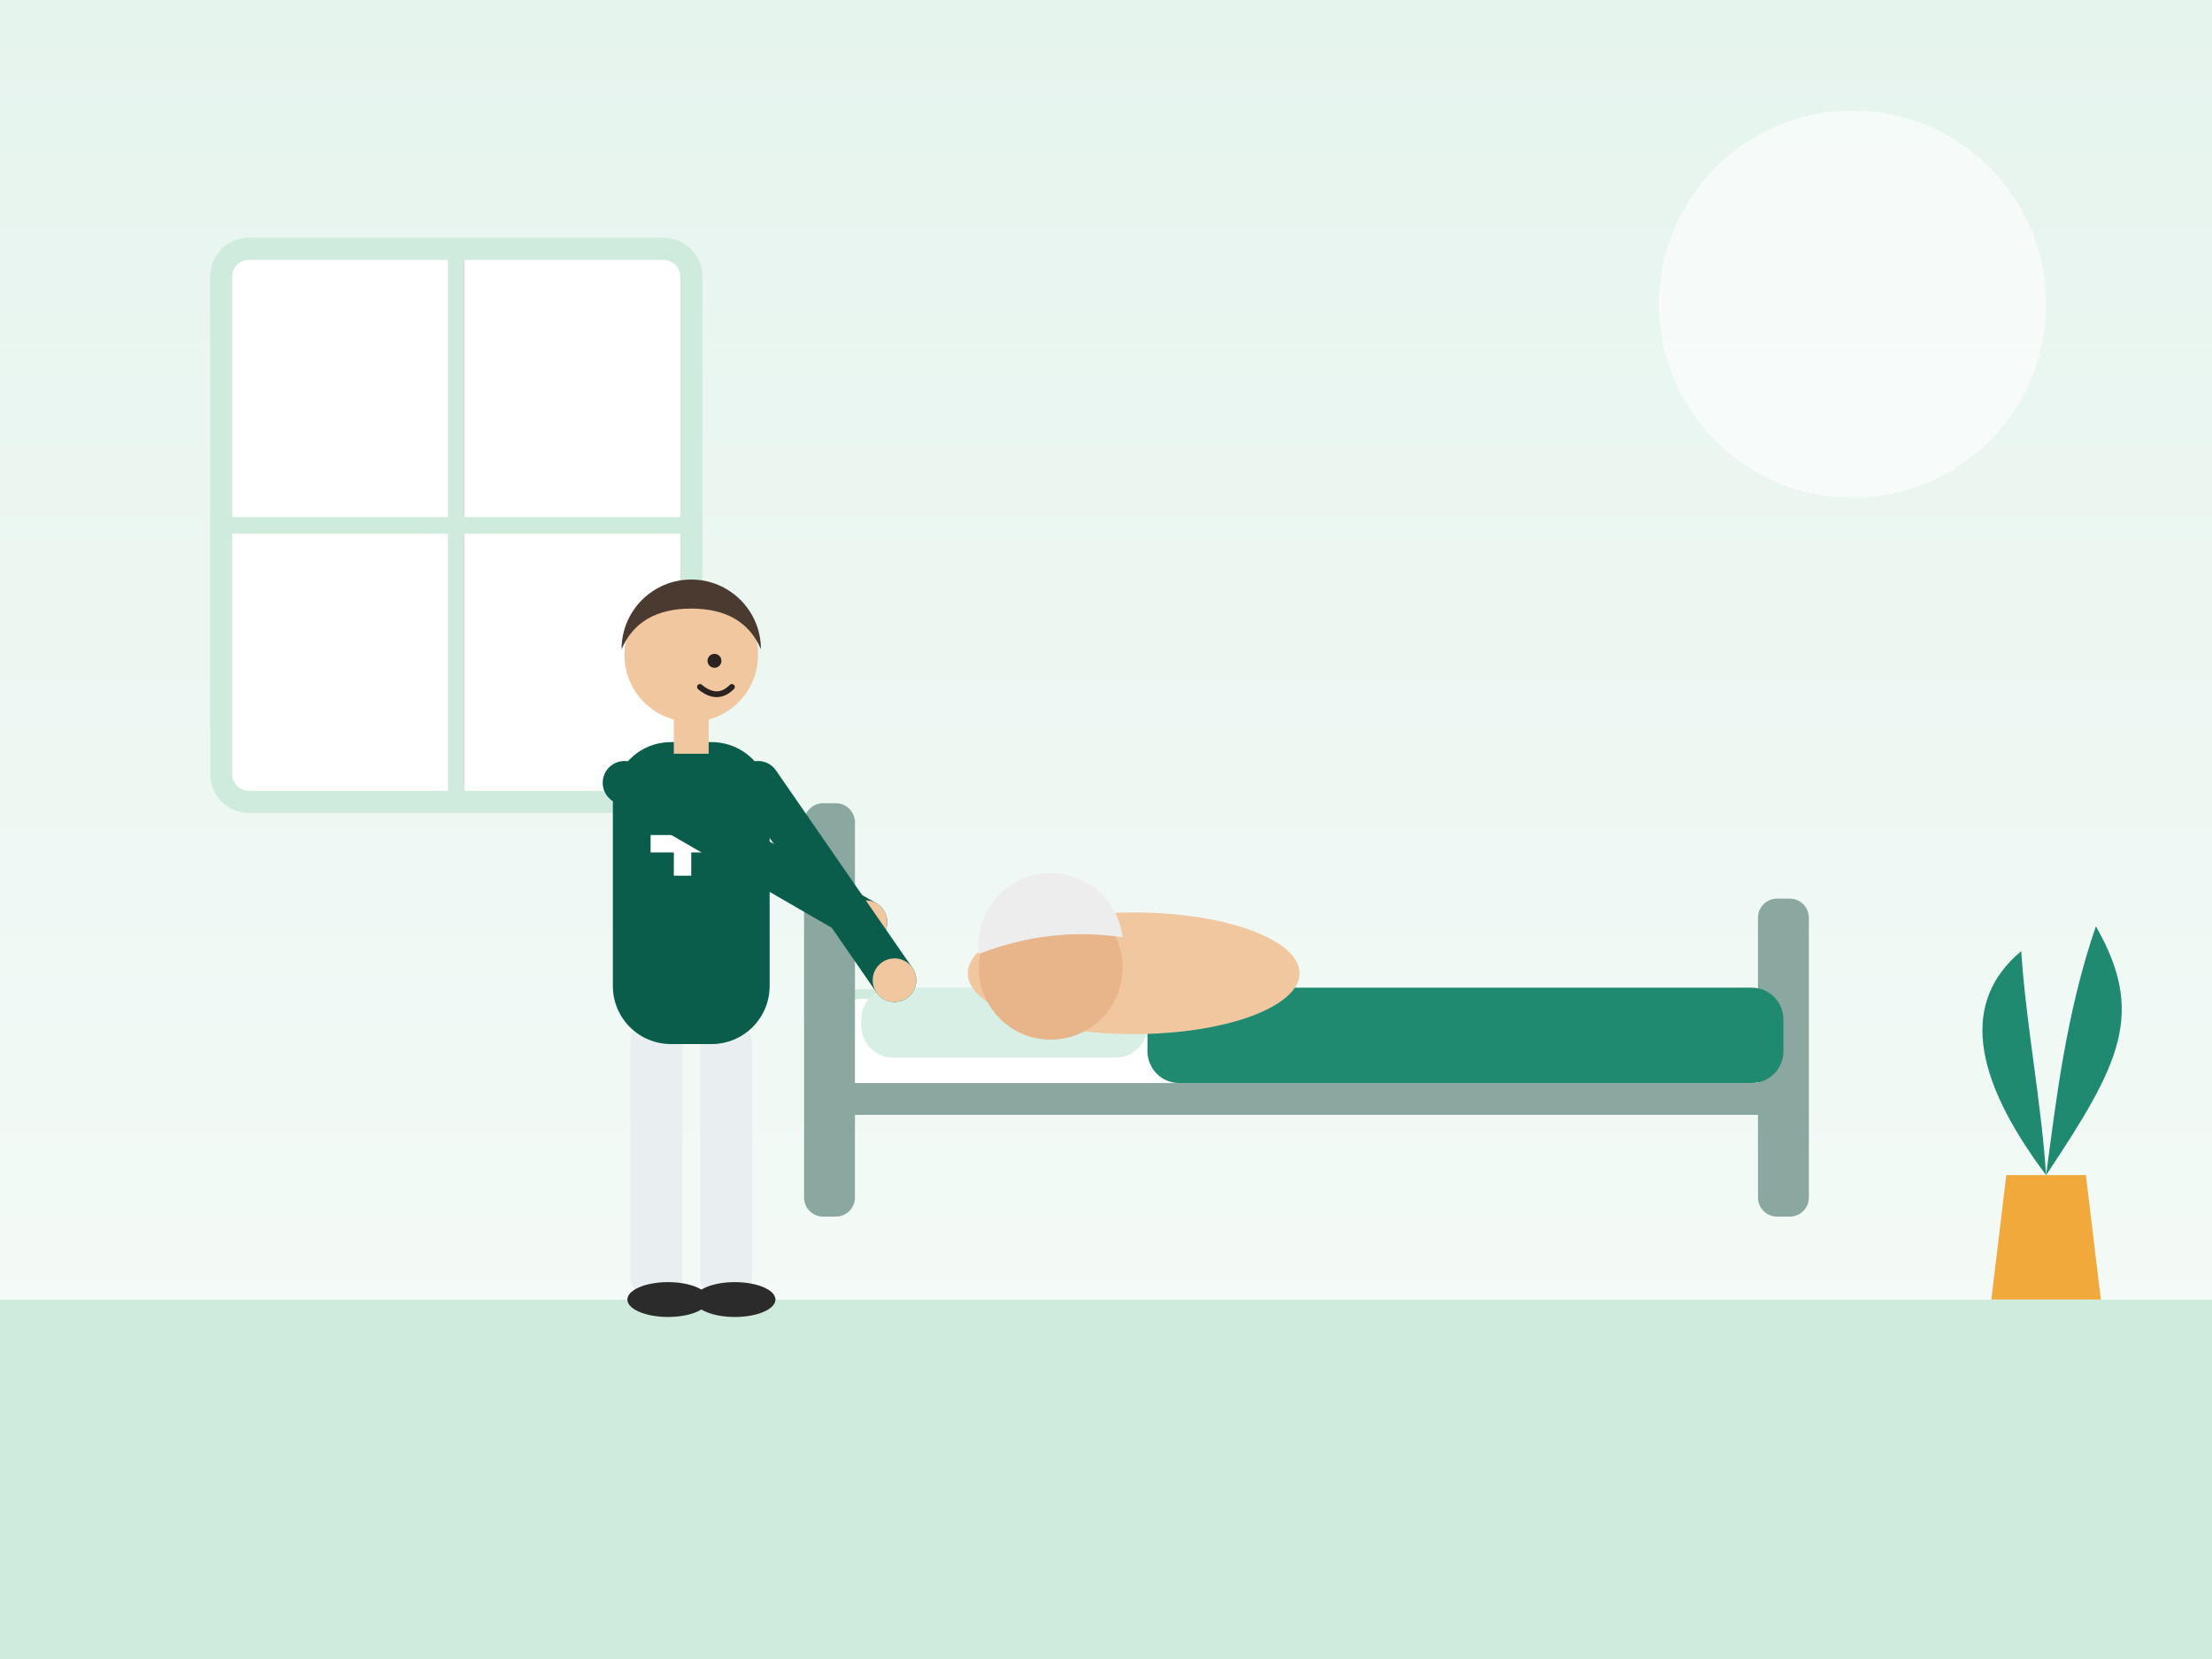
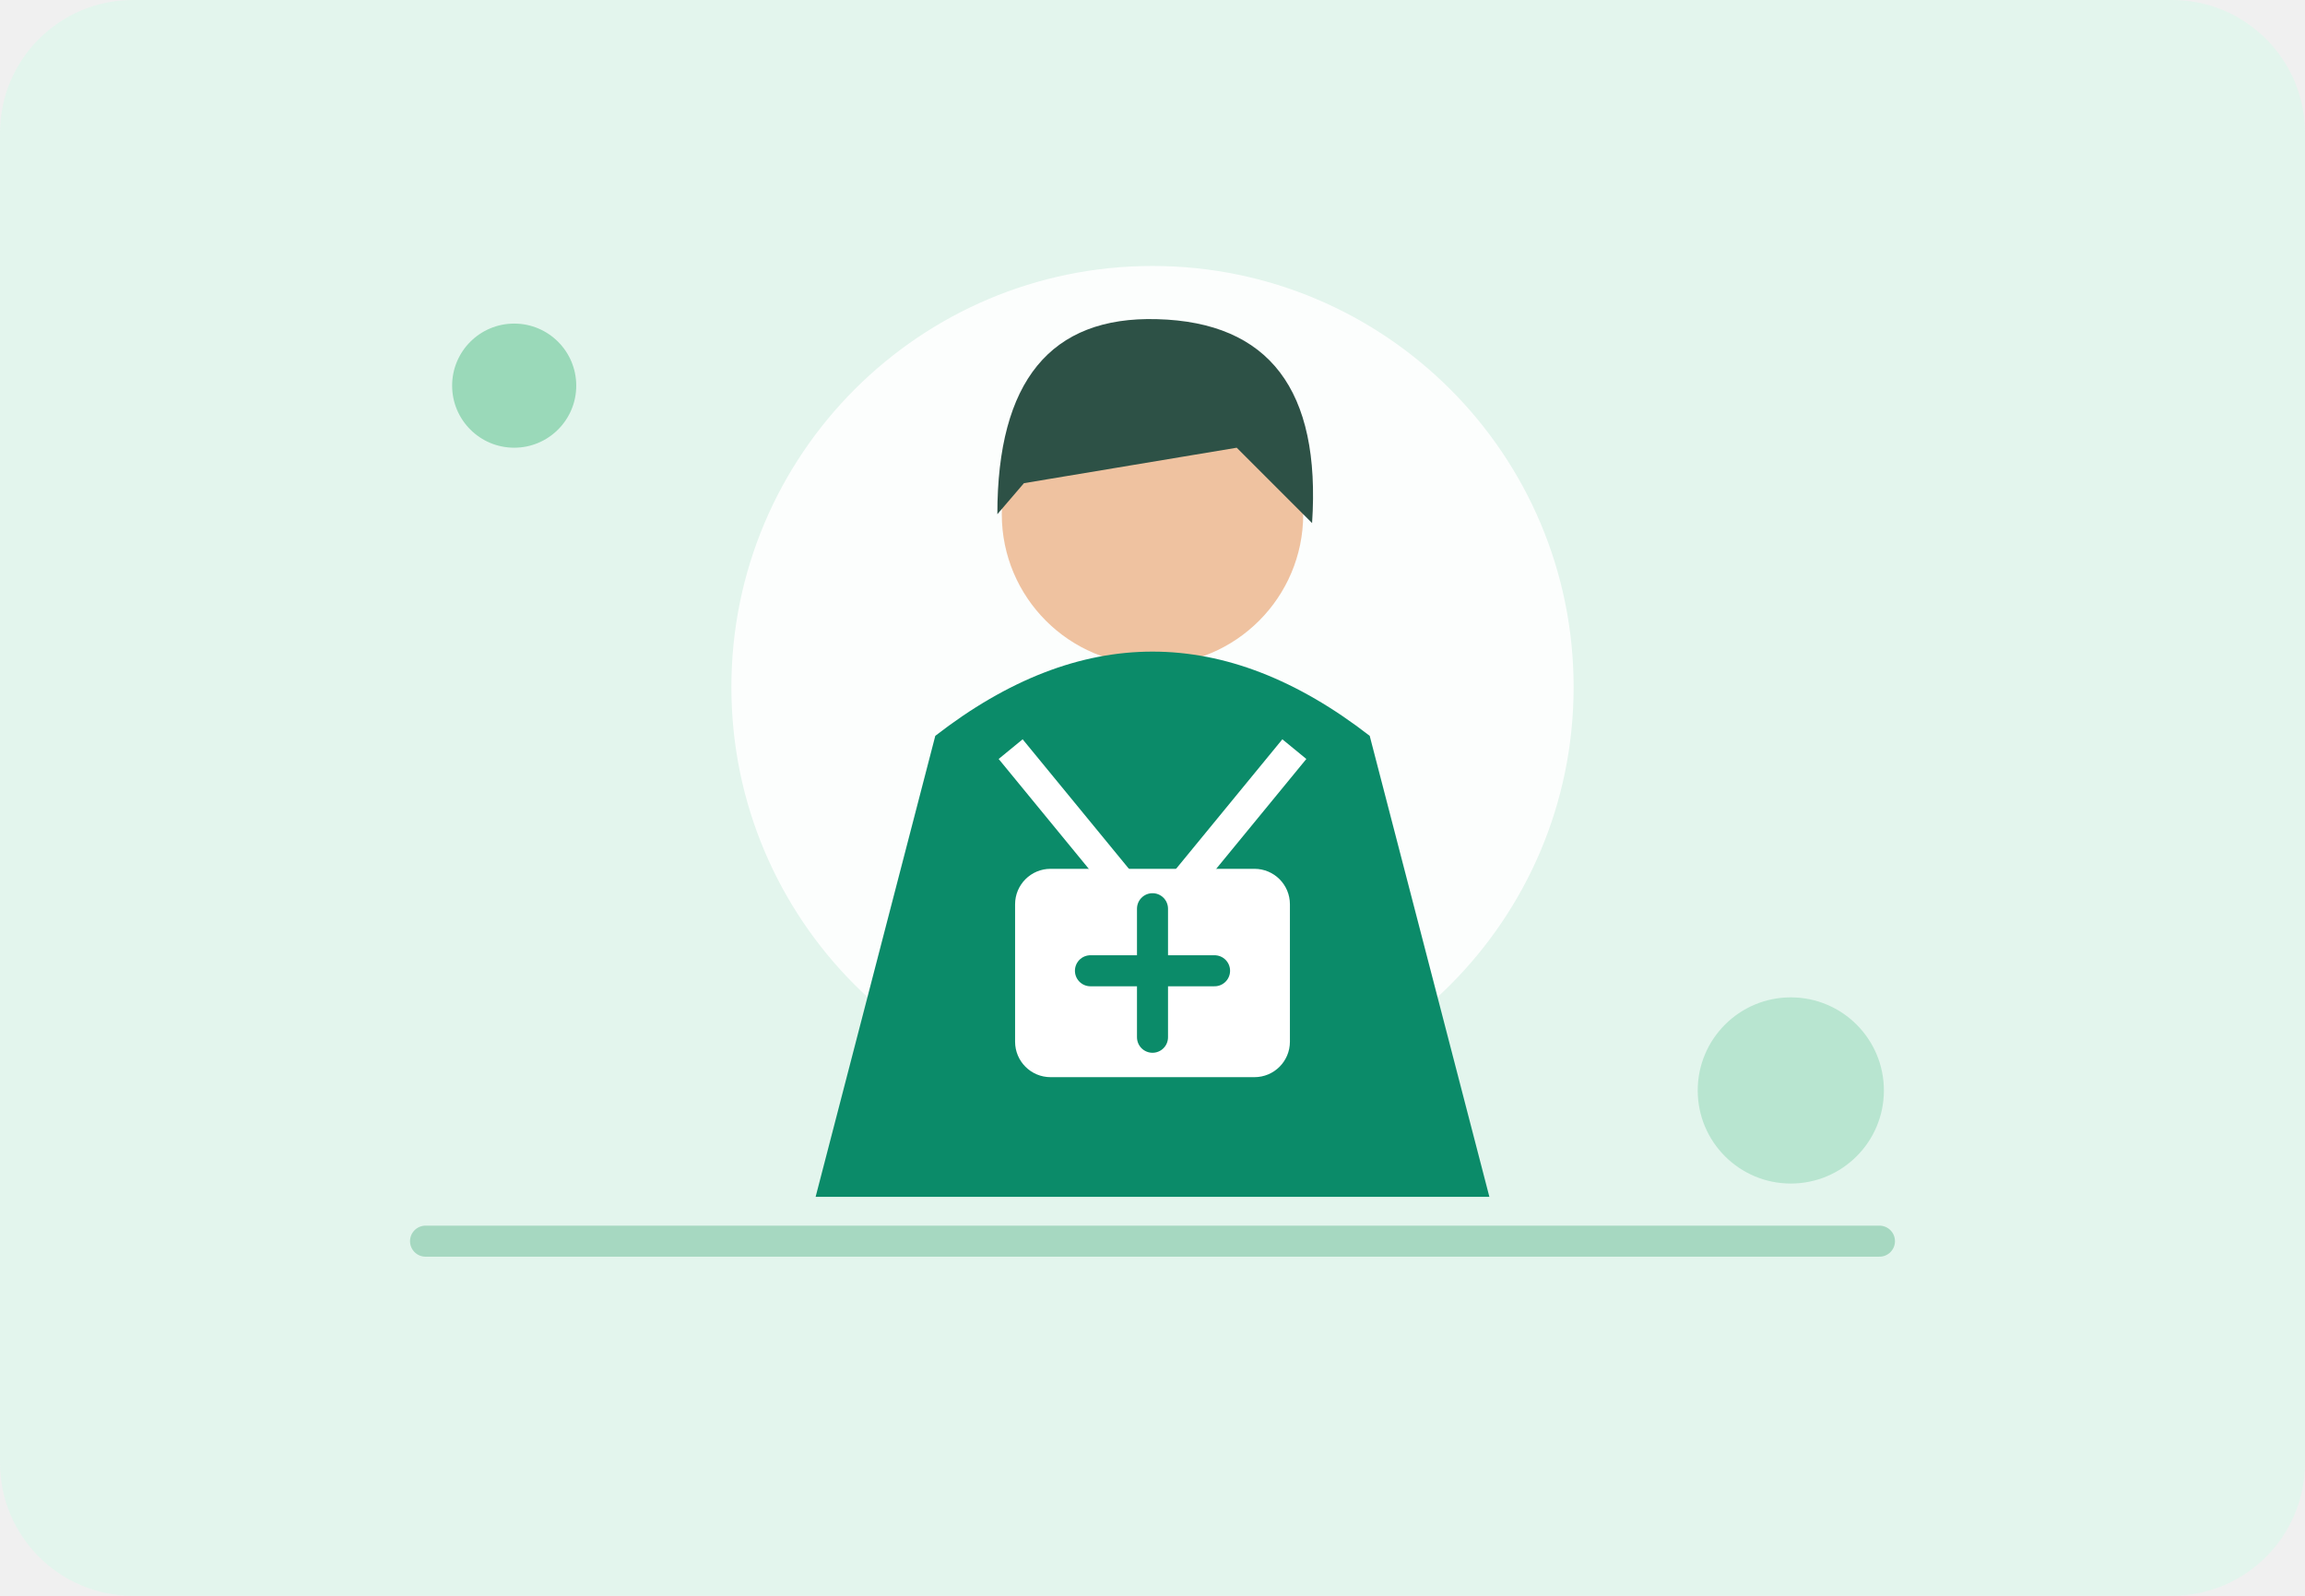
- <svg xmlns="http://www.w3.org/2000/svg" viewBox="0 0 800 600" role="img">
-   <defs>
-     <linearGradient id="g" x1="0" y1="0" x2="0" y2="1">
-       <stop offset="0" stop-color="#E6F4EE" />
-       <stop offset="1" stop-color="#F7FCF9" />
-     </linearGradient>
-   </defs>
-   <rect width="800" height="600" fill="url(#g)" />
-   <circle cx="670" cy="110" r="70" fill="#FFFFFF" opacity=".6" />
-   <rect y="470" width="800" height="130" fill="#CFEBDD" />
-   <rect x="80" y="90" width="170" height="200" rx="10" fill="#fff" stroke="#CFEBDD" stroke-width="8" />
-   <path d="M165.0 90v200M80 190.0h170" stroke="#CFEBDD" stroke-width="6" />
-   <g transform="translate(300 440) scale(1.15)">
-     <rect x="0" y="-70" width="300" height="30" rx="10" fill="#FFFFFF" stroke="#CFEBDD" stroke-width="3" />
-     <rect x="0" y="-80" width="300" height="20" rx="8" fill="#1F8A70" opacity=".0" />
-     <rect x="-8" y="-130" width="16" height="130" rx="6" fill="#8aa7a0" />
-     <rect x="292" y="-100" width="16" height="100" rx="6" fill="#8aa7a0" />
-     <rect x="10" y="-72" width="90" height="22" rx="10" fill="#d7efe5" />
-     <rect x="100" y="-72" width="200" height="30" rx="10" fill="#1F8A70" />
-     <rect x="0" y="-42" width="300" height="10" fill="#8aa7a0" />
-   </g>
-   <ellipse cx="410" cy="352" rx="60" ry="22" fill="#F1C7A0" />
-   <circle cx="380" cy="350" r="26" fill="#E8B48A" />
-   <path d="M354 345a26 26 0 0 1 52 -6q-26 -4 -52 6z" fill="#EDEDED" />
-   <g transform="translate(250 470) scale(1.05 1.05)">
-     <rect x="-21" y="-96" width="18" height="96" rx="8" fill="#e9eef0" />
-     <rect x="3" y="-96" width="18" height="96" rx="8" fill="#e9eef0" />
-     <ellipse cx="-8" cy="0" rx="14" ry="6" fill="#2b2b2b" />
-     <ellipse cx="15" cy="0" rx="14" ry="6" fill="#2b2b2b" />
-     <g>
-       <rect x="-27" y="-192" width="54" height="104" rx="20" fill="#0B5D4B" />
-       <rect x="-6" y="-204" width="12" height="16" fill="#F1C7A0" />
-       <path d="M-14 -160h8v-8h6v8h8v6h-8v8h-6v-8h-8z" fill="#FFFFFF" />
-       <path d="M-23 -178 L60 -130" stroke="#0B5D4B" stroke-width="15" stroke-linecap="round" fill="none" />
-       <circle cx="60" cy="-130" r="7.5" fill="#F1C7A0" />
-       <path d="M23 -178 L70 -110" stroke="#0B5D4B" stroke-width="15" stroke-linecap="round" fill="none" />
-       <circle cx="70" cy="-110" r="7.5" fill="#F1C7A0" />
-       <circle cx="0" cy="-222" r="23" fill="#F1C7A0" />
-       <path d="M-24 -224 a24 24 0 0 1 48 0 q-6 -14 -24 -14 q-18 0 -24 14z" fill="#4a3a30" />
-       <circle cx="8" cy="-220" r="2.4" fill="#2b2320" />
-       <path d="M3 -211q6 5 11 0" stroke="#2b2320" stroke-width="2" fill="none" stroke-linecap="round" />
-     </g>
-   </g>
-   <g transform="translate(740 470) scale(0.9)">
-     <path d="M-22 0h44l-6 -50h-32z" fill="#F2A93B" />
-     <path d="M0 -50 C-30 -90 -34 -120 -10 -140 C-8 -110 -2 -80 0 -50z M0 -50 C30 -95 40 -115 20 -150 C8 -115 4 -80 0 -50z" fill="#1F8A70" />
-   </g>
+ <svg xmlns="http://www.w3.org/2000/svg" viewBox="0 0 520 360">
+   <rect width="520" height="360" rx="30" fill="#e3f5ed" />
+   <circle cx="260" cy="155" r="95" fill="#fff" opacity=".9" />
+   <circle cx="260" cy="116" r="34" fill="#efc2a0" />
+   <path d="M225 116q0-45 36-44 38 1 35 46l-17-17-48 8z" fill="#2d5146" />
+   <path d="M211 166q49-38 98 0l27 104H184z" fill="#0b8b69" />
+   <path d="M228 169l32 39 32-39" fill="none" stroke="#fff" stroke-width="7" />
+   <rect x="229" y="196" width="62" height="47" rx="8" fill="#fff" />
+   <path d="M260 205v29M246 219h28" stroke="#0b8b69" stroke-width="7" stroke-linecap="round" />
+   <circle cx="116" cy="87" r="14" fill="#9ad9b9" />
+   <circle cx="404" cy="246" r="21" fill="#b8e5d0" />
+   <path d="M96 280h328" stroke="#a6d8c1" stroke-width="7" stroke-linecap="round" />
</svg>
